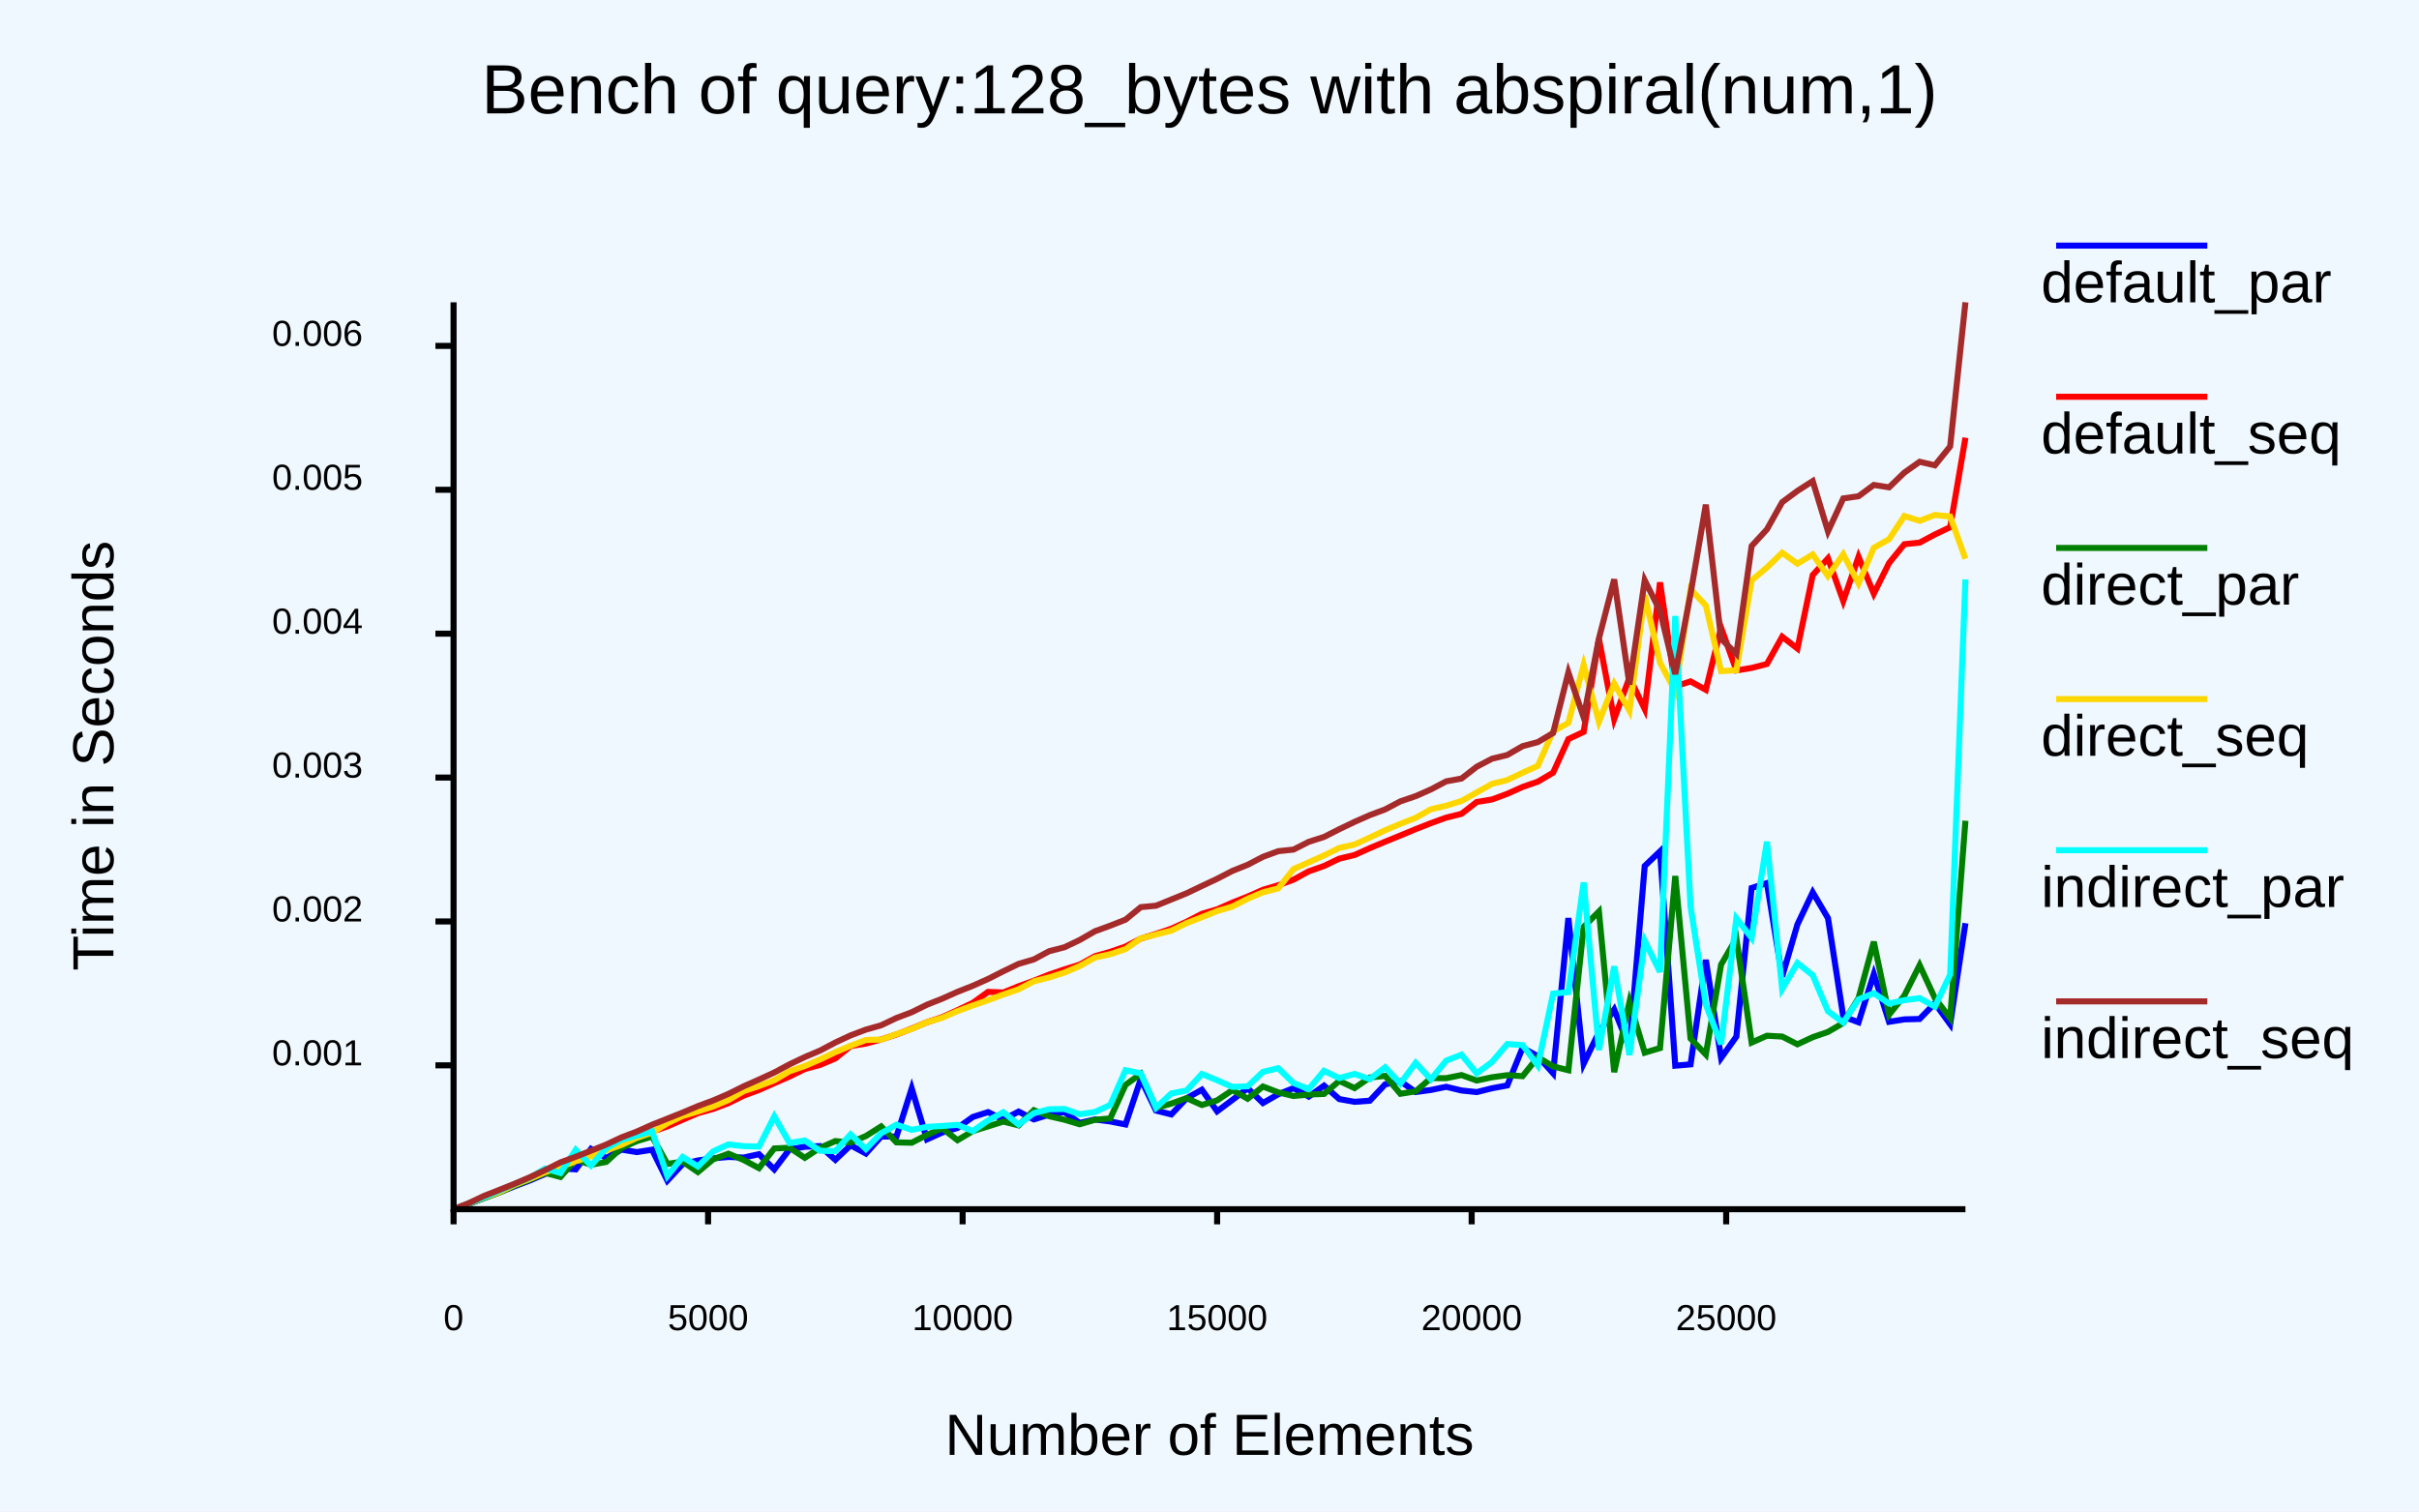
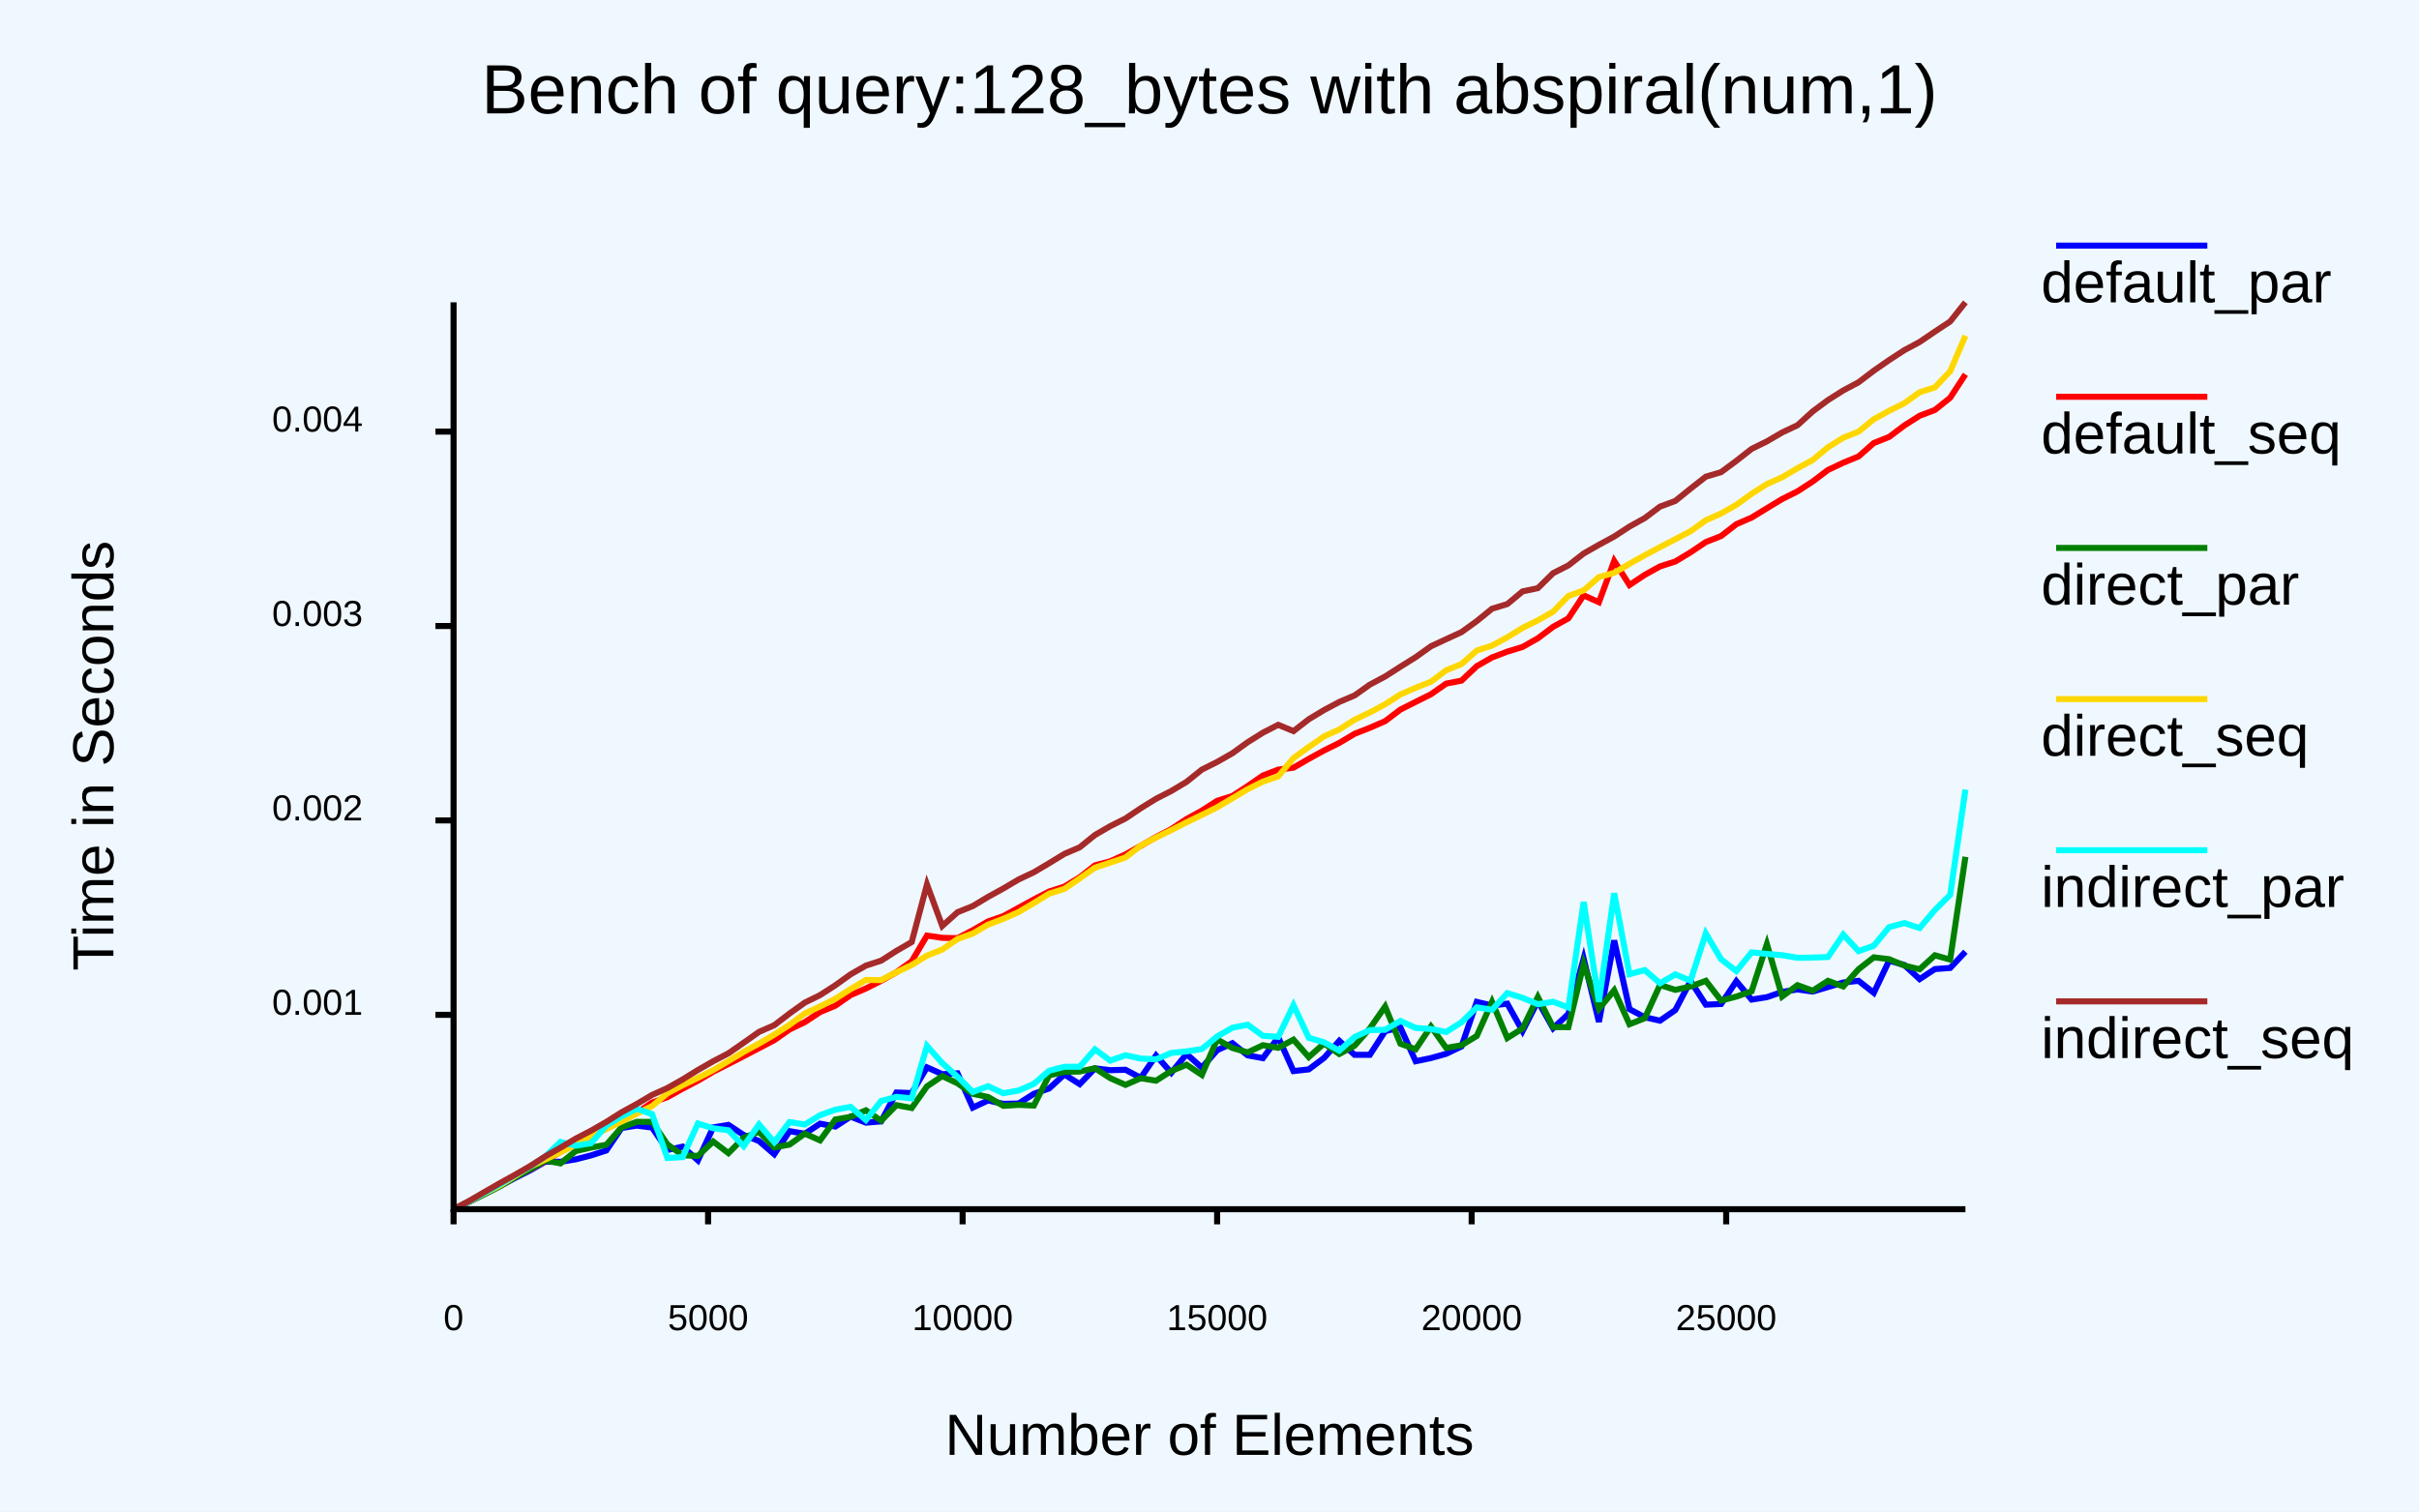
<svg xmlns="http://www.w3.org/2000/svg" class="poloto" height="500" viewBox="0 0 800 500" width="800">
  <rect class="poloto_background" fill="white" height="500" width="800" x="0" y="0" />
  <style>
.poloto {
font-family: "Arial";
stroke-width:2;
}
.poloto_text{fill: var(--poloto_fg_color,black);  }
.poloto_axis_lines{stroke: var(--poloto_fg_color,black);stoke-width:3;fill:none}
.poloto_background{fill: var(--poloto_bg_color,aliceblue); }
.poloto0stroke{stroke:  var(--poloto_color0,blue); }
.poloto1stroke{stroke:  var(--poloto_color1,red); }
.poloto2stroke{stroke:  var(--poloto_color2,green); }
.poloto3stroke{stroke:  var(--poloto_color3,gold); }
.poloto4stroke{stroke:  var(--poloto_color4,aqua); }
.poloto5stroke{stroke:  var(--poloto_color5,brown); }
.poloto6stroke{stroke:  var(--poloto_color6,lime); }
.poloto7stroke{stroke:  var(--poloto_color7,chocolate); }
.poloto0fill{fill:var(--poloto_color0,blue);}
.poloto1fill{fill:var(--poloto_color1,red);}
.poloto2fill{fill:var(--poloto_color2,green);}
.poloto3fill{fill:var(--poloto_color3,gold);}
.poloto4fill{fill:var(--poloto_color4,aqua);}
.poloto5fill{fill:var(--poloto_color5,brown);}
.poloto6fill{fill:var(--poloto_color6,lime);}
.poloto7fill{fill:var(--poloto_color7,chocolate);}
</style>
  <line class="poloto_axis_lines" stroke="black" x1="150" x2="150" y1="400" y2="405" />
  <text alignment-baseline="start" class="poloto_text" text-anchor="middle" x="150" y="440">
0
</text>
  <line class="poloto_axis_lines" stroke="black" x1="234.175" x2="234.175" y1="400" y2="405" />
  <text alignment-baseline="start" class="poloto_text" text-anchor="middle" x="234.175" y="440">
5000
</text>
  <line class="poloto_axis_lines" stroke="black" x1="318.35" x2="318.35" y1="400" y2="405" />
  <text alignment-baseline="start" class="poloto_text" text-anchor="middle" x="318.35" y="440">
10000
</text>
  <line class="poloto_axis_lines" stroke="black" x1="402.525" x2="402.525" y1="400" y2="405" />
  <text alignment-baseline="start" class="poloto_text" text-anchor="middle" x="402.525" y="440">
15000
</text>
  <line class="poloto_axis_lines" stroke="black" x1="486.7" x2="486.7" y1="400" y2="405" />
  <text alignment-baseline="start" class="poloto_text" text-anchor="middle" x="486.7" y="440">
20000
</text>
  <line class="poloto_axis_lines" stroke="black" x1="570.875" x2="570.875" y1="400" y2="405" />
  <text alignment-baseline="start" class="poloto_text" text-anchor="middle" x="570.875" y="440">
25000
</text>
-   <line class="poloto_axis_lines" stroke="black" x1="150" x2="144" y1="352.408" y2="352.408" />
-   <text alignment-baseline="middle" class="poloto_text" text-anchor="end" x="120" y="352.408">
+   <line class="poloto_axis_lines" stroke="black" x1="150" x2="144" y1="335.698" y2="335.698" />
+   <text alignment-baseline="middle" class="poloto_text" text-anchor="end" x="120" y="335.698">
0.001
</text>
-   <line class="poloto_axis_lines" stroke="black" x1="150" x2="144" y1="304.81" y2="304.81" />
-   <text alignment-baseline="middle" class="poloto_text" text-anchor="end" x="120" y="304.81">
+   <line class="poloto_axis_lines" stroke="black" x1="150" x2="144" y1="271.389" y2="271.389" />
+   <text alignment-baseline="middle" class="poloto_text" text-anchor="end" x="120" y="271.389">
0.002
</text>
-   <line class="poloto_axis_lines" stroke="black" x1="150" x2="144" y1="257.212" y2="257.212" />
-   <text alignment-baseline="middle" class="poloto_text" text-anchor="end" x="120" y="257.212">
+   <line class="poloto_axis_lines" stroke="black" x1="150" x2="144" y1="207.08" y2="207.08" />
+   <text alignment-baseline="middle" class="poloto_text" text-anchor="end" x="120" y="207.08">
0.003
</text>
-   <line class="poloto_axis_lines" stroke="black" x1="150" x2="144" y1="209.614" y2="209.614" />
-   <text alignment-baseline="middle" class="poloto_text" text-anchor="end" x="120" y="209.614">
+   <line class="poloto_axis_lines" stroke="black" x1="150" x2="144" y1="142.771" y2="142.771" />
+   <text alignment-baseline="middle" class="poloto_text" text-anchor="end" x="120" y="142.771">
0.004
- </text>
-   <line class="poloto_axis_lines" stroke="black" x1="150" x2="144" y1="162.016" y2="162.016" />
-   <text alignment-baseline="middle" class="poloto_text" text-anchor="end" x="120" y="162.016">
- 0.005
- </text>
-   <line class="poloto_axis_lines" stroke="black" x1="150" x2="144" y1="114.418" y2="114.418" />
-   <text alignment-baseline="middle" class="poloto_text" text-anchor="end" x="120" y="114.418">
- 0.006
</text>
  <text alignment-baseline="middle" class="poloto_text" font-size="large" text-anchor="start" x="675" y="100">
default_par
</text>
  <line class="poloto0stroke" x1="680" x2="730" y1="81.25" y2="81.25" />
-   <polyline class="poloto0stroke" fill="none" points="650,305.394 644.949,338.824 639.899,331.883 634.848,337.068 629.798,337.198 624.747,338.009 619.697,322.254 614.646,338.157 609.596,336.281 604.545,303.723 599.495,295.177 594.444,305.786 589.394,323.062 584.343,292.122 579.293,293.738 574.242,342.892 569.192,349.979 564.141,317.528 559.091,352.09 554.04,352.521 548.99,281.624 543.939,286.453 538.889,346.57 533.838,333.95 528.788,341.436 523.737,351.854 518.687,303.698 513.636,355.038 508.586,349.394 503.535,346.601 498.485,359.056 493.434,359.99 488.384,361.257 483.333,360.728 478.283,359.507 473.232,360.552 468.182,361.236 463.131,357.662 458.081,358.697 453.03,364.102 447.98,364.478 442.929,363.572 437.879,359.122 432.828,362.74 427.778,359.954 422.727,361.981 417.677,364.87 412.626,359.982 407.576,363.841 402.525,367.612 397.475,360.479 392.424,363.305 387.374,368.643 382.323,367.377 377.273,356.943 372.222,371.962 367.172,370.967 362.121,370.306 357.071,371.456 352.02,367.862 346.97,368.723 341.919,370.284 336.869,367.711 331.818,370.336 326.768,367.877 321.717,369.494 316.667,373.118 311.616,374.622 306.566,376.892 301.515,360.035 296.465,375.967 291.414,375.958 286.364,381.579 281.313,378.856 276.263,383.652 271.212,379.128 266.162,379.342 261.111,380.174 256.061,386.826 251.01,381.799 245.96,382.906 240.909,382.72 235.859,383.163 230.808,383.875 225.758,385.083 220.707,390.535 215.657,380.317 210.606,381.108 205.556,380.281 200.505,383.06 195.455,380.052 190.404,386.834 185.354,386.472 180.303,388.326 175.253,390.486 170.202,392.396 165.152,394.389 160.101,396.254 155.05,398.228 150,399.999 " stroke="black" />
+   <polyline class="poloto0stroke" fill="none" points="650,314.826 644.949,320.192 639.899,320.563 634.848,323.885 629.798,319.209 624.747,317.795 619.697,328.422 614.646,324.449 609.596,325.007 604.545,326.508 599.495,328.002 594.444,327.299 589.394,328.128 584.343,329.853 579.293,330.656 574.242,324.577 569.192,332.115 564.141,332.342 559.091,324.536 554.04,334.132 548.99,337.631 543.939,336.487 538.889,333.812 533.838,311.089 528.788,338.043 523.737,317.105 518.687,335.419 513.636,340.131 508.586,331.158 503.535,341.07 498.485,332.004 493.434,332.61 488.384,331.429 483.333,346.161 478.283,348.59 473.232,350.004 468.182,351.052 463.131,339.861 458.081,341.11 453.03,348.924 447.98,348.938 442.929,344.299 437.879,349.962 432.828,353.742 427.778,354.307 422.727,343.144 417.677,350.028 412.626,349.103 407.576,345.08 402.525,347.406 397.475,353.17 392.424,348.667 387.374,354.853 382.323,349.158 377.273,356.537 372.222,353.872 367.172,354.008 362.121,353.396 357.071,358.629 352.02,355.41 346.97,360.056 341.919,361.823 336.869,365.029 331.818,365.141 326.768,364.027 321.717,366.384 316.667,355.047 311.616,355.331 306.566,353.067 301.515,361.579 296.465,361.384 291.414,370.955 286.364,371.366 281.313,369.375 276.263,372.654 271.212,371.703 266.162,375.036 261.111,374.175 256.061,381.801 251.01,377.44 245.96,375.451 240.909,372.109 235.859,372.93 230.808,383.848 225.758,379.303 220.707,380.41 215.657,372.992 210.606,372.344 205.556,373.142 200.505,380.579 195.455,382.204 190.404,383.507 185.354,384.308 180.303,384.285 175.253,387.195 170.202,389.734 165.152,392.419 160.101,395.027 155.05,397.606 150,400 " stroke="black" />
  <text alignment-baseline="middle" class="poloto_text" font-size="large" text-anchor="start" x="675" y="150">
default_seq
</text>
  <line class="poloto1stroke" x1="680" x2="730" y1="131.25" y2="131.25" />
-   <polyline class="poloto1stroke" fill="none" points="650,144.801 644.949,174.391 639.899,176.799 634.848,179.499 629.798,180.024 624.747,186.239 619.697,196.378 614.646,184.181 609.596,198.798 604.545,184.702 599.495,190.212 594.444,214.535 589.394,210.625 584.343,219.653 579.293,220.949 574.242,221.77 569.192,207.621 564.141,228.19 559.091,225.399 554.04,227.053 548.99,192.65 543.939,234.548 538.889,224.122 533.838,237.884 528.788,211.331 523.737,242.11 518.687,244.475 513.636,255.603 508.586,258.562 503.535,260.322 498.485,262.586 493.434,264.456 488.384,265.29 483.333,269.212 478.283,270.462 473.232,272.291 468.182,274.278 463.131,276.375 458.081,278.432 453.03,280.553 447.98,282.827 442.929,284.037 437.879,286.463 432.828,288.225 427.778,290.989 422.727,292.834 417.677,294.335 412.626,296.573 407.576,298.576 402.525,300.799 397.475,302.297 392.424,304.911 387.374,307.21 382.323,308.911 377.273,310.489 372.222,313.112 367.172,314.866 362.121,316.3 357.071,319.093 352.02,320.669 346.97,322.398 341.919,324.405 336.869,326.244 331.818,328.305 326.768,328.107 321.717,331.749 316.667,334.15 311.616,336.459 306.566,338.154 301.515,340.252 296.465,342.195 291.414,343.838 286.364,345.204 281.313,346.042 276.263,350.109 271.212,352.268 266.162,353.627 261.111,356.102 256.061,358.311 251.01,360.55 245.96,362.417 240.909,364.911 235.859,366.827 230.808,368.233 225.758,370.405 220.707,372.619 215.657,374.348 210.606,375.877 205.556,378.343 200.505,380.26 195.455,382.193 190.404,384.051 185.354,385.942 180.303,388.033 175.253,390.115 170.202,392.079 165.152,394.12 160.101,396.087 155.05,398.133 150,400 " stroke="black" />
+   <polyline class="poloto1stroke" fill="none" points="650,123.836 644.949,131.575 639.899,135.62 634.848,137.528 629.798,140.749 624.747,144.543 619.697,146.542 614.646,150.997 609.596,153.069 604.545,155.455 599.495,159.274 594.444,162.552 589.394,165.072 584.343,168.128 579.293,171.212 574.242,173.398 569.192,177.32 564.141,179.311 559.091,182.704 554.04,185.745 548.99,187.367 543.939,190.162 538.889,193.534 533.838,185.554 528.788,199.215 523.737,196.934 518.687,204.547 513.636,207.351 508.586,211.147 503.535,214.011 498.485,215.555 493.434,217.483 488.384,220.365 483.333,225.15 478.283,226.129 473.232,229.662 468.182,232.17 463.131,234.728 458.081,238.548 453.03,240.745 447.98,242.734 442.929,245.75 437.879,248.253 432.828,251.024 427.778,253.946 422.727,254.584 417.677,256.521 412.626,260.017 407.576,263.302 402.525,264.905 397.475,268.145 392.424,270.917 387.374,274.254 382.323,276.895 377.273,279.784 372.222,282.626 367.172,284.91 362.121,286.252 357.071,290.211 352.02,293.275 346.97,294.906 341.919,297.524 336.869,300.282 331.818,303.04 326.768,304.798 321.717,307.704 316.667,310.346 311.616,310.231 306.566,309.486 301.515,317.984 296.465,321.589 291.414,324.446 286.364,326.986 281.313,329.178 276.263,332.664 271.212,334.783 266.162,338.124 261.111,340.546 256.061,344.076 251.01,346.721 245.96,349.364 240.909,351.953 235.859,354.516 230.808,357.498 225.758,360.123 220.707,362.93 215.657,364.714 210.606,368.11 205.556,370.727 200.505,373.29 195.455,376.011 190.404,378.438 185.354,381.021 180.303,384.024 175.253,386.876 170.202,389.375 165.152,392.019 160.101,394.661 155.05,397.478 150,399.999 " stroke="black" />
  <text alignment-baseline="middle" class="poloto_text" font-size="large" text-anchor="start" x="675" y="200">
direct_par
</text>
  <line class="poloto2stroke" x1="680" x2="730" y1="181.25" y2="181.25" />
-   <polyline class="poloto2stroke" fill="none" points="650,271.493 644.949,336.774 639.899,330.189 634.848,319.264 629.798,329.321 624.747,335.654 619.697,311.52 614.646,330.148 609.596,338.404 604.545,341.349 599.495,343.096 594.444,345.449 589.394,342.88 584.343,342.615 579.293,344.873 574.242,310.419 569.192,319.094 564.141,348.815 559.091,343.533 554.04,289.77 548.99,346.696 543.939,348.211 538.889,331.423 533.838,354.655 528.788,301.519 523.737,306.598 518.687,354.028 513.636,352.757 508.586,349.703 503.535,355.992 498.485,355.656 493.434,356.355 488.384,357.432 483.333,355.626 478.283,356.655 473.232,356.634 468.182,361.001 463.131,361.819 458.081,355.886 453.03,356.432 447.98,359.93 442.929,357.563 437.879,361.865 432.828,362.074 427.778,362.551 422.727,361.341 417.677,359.412 412.626,363.45 407.576,360.607 402.525,363.992 397.475,365.528 392.424,363.257 387.374,365.058 382.323,366.491 377.273,355.203 372.222,358.877 367.172,369.977 362.121,370.412 357.071,371.899 352.02,370.393 346.97,369.237 341.919,367.25 336.869,372.277 331.818,371.002 326.768,372.602 321.717,374.162 316.667,377.167 311.616,373.253 306.566,375.417 301.515,378.005 296.465,377.888 291.414,372.616 286.364,375.794 281.313,377.952 276.263,377.463 271.212,379.681 266.162,382.997 261.111,379.674 256.061,379.901 251.01,386.412 245.96,383.725 240.909,381.631 235.859,383.472 230.808,387.71 225.758,384.252 220.707,385.03 215.657,375.951 210.606,377.478 205.556,379.713 200.505,384.359 195.455,385.277 190.404,383.654 185.354,389.322 180.303,388.003 175.253,390.195 170.202,392.173 165.152,394.431 160.101,396.328 155.05,398.188 150,399.998 " stroke="black" />
+   <polyline class="poloto2stroke" fill="none" points="650,283.427 644.949,317.427 639.899,316.003 634.848,320.626 629.798,319.413 624.747,317.291 619.697,316.684 614.646,320.62 609.596,326.312 604.545,324.449 599.495,327.712 594.444,325.887 589.394,329.637 584.343,312.306 579.293,327.9 574.242,329.668 569.192,330.977 564.141,324.44 559.091,326.337 554.04,327.436 548.99,325.829 543.939,336.827 538.889,338.81 533.838,327.586 528.788,333.749 523.737,318.836 518.687,339.774 513.636,339.746 508.586,329.802 503.535,340.212 498.485,343.373 493.434,331.407 488.384,342.703 483.333,345.773 478.283,346.645 473.232,339.571 468.182,347.082 463.131,345.251 458.081,332.962 453.03,340.198 447.98,345.927 442.929,348.646 437.879,345.187 432.828,349.675 427.778,343.911 422.727,346.616 417.677,345.746 412.626,348.116 407.576,346.676 402.525,343.828 397.475,355.574 392.424,352.214 387.374,354.269 382.323,357.486 377.273,356.668 372.222,358.869 367.172,356.651 362.121,353.36 357.071,354.448 352.02,354.567 346.97,355.708 341.919,365.706 336.869,365.487 331.818,365.807 326.768,362.873 321.717,361.84 316.667,358.348 311.616,355.961 306.566,359.372 301.515,366.522 296.465,365.578 291.414,370.732 286.364,367.287 281.313,369.441 276.263,370.321 271.212,377.23 266.162,374.993 261.111,378.623 256.061,379.564 251.01,374.392 245.96,376.346 240.909,381.448 235.859,377.613 230.808,382.377 225.758,382.16 220.707,378.541 215.657,371.111 210.606,371.097 205.556,372.94 200.505,378.692 195.455,379.59 190.404,380.766 185.354,384.846 180.303,383.868 175.253,386.783 170.202,389.494 165.152,392.524 160.101,395.105 155.05,397.568 150,399.998 " stroke="black" />
  <text alignment-baseline="middle" class="poloto_text" font-size="large" text-anchor="start" x="675" y="250">
direct_seq
</text>
  <line class="poloto3stroke" x1="680" x2="730" y1="231.25" y2="231.25" />
-   <polyline class="poloto3stroke" fill="none" points="650,184.836 644.949,170.873 639.899,170.342 634.848,172.278 629.798,170.704 624.747,178.368 619.697,181.2 614.646,192.998 609.596,183.347 604.545,190.543 599.495,183.415 594.444,186.473 589.394,182.848 584.343,187.729 579.293,191.987 574.242,221.718 569.192,222.003 564.141,200.286 559.091,194.923 554.04,228.62 548.99,219.219 543.939,196.881 538.889,235.122 533.838,226.127 528.788,238.742 523.737,219.915 518.687,239.114 513.636,241.941 508.586,253.341 503.535,255.617 498.485,258.04 493.434,259.292 488.384,262.141 483.333,264.957 478.283,266.528 473.232,267.684 468.182,270.541 463.131,272.509 458.081,274.643 453.03,277.04 447.98,279.359 442.929,280.486 437.879,282.988 432.828,285.242 427.778,287.493 422.727,293.867 417.677,295.174 412.626,297.312 407.576,299.875 402.525,301.379 397.475,303.408 392.424,305.36 387.374,307.851 382.323,309.137 377.273,310.441 372.222,313.953 367.172,315.641 362.121,316.745 357.071,319.57 352.02,321.72 346.97,323.322 341.919,324.61 336.869,327.242 331.818,328.979 326.768,330.868 321.717,332.596 316.667,334.457 311.616,336.661 306.566,338.167 301.515,340.365 296.465,342.103 291.414,343.895 286.364,344.021 281.313,345.918 276.263,348.044 271.212,350.446 266.162,352.617 261.111,354.355 256.061,357.337 251.01,359.253 245.96,360.92 240.909,363.891 235.859,365.994 230.808,367.642 225.758,369.158 220.707,371.573 215.657,374.627 210.606,376.389 205.556,378.701 200.505,380.534 195.455,382.49 190.404,384.106 185.354,386.019 180.303,387.743 175.253,389.96 170.202,391.925 165.152,394.304 160.101,396.126 155.05,398.071 150,399.999 " stroke="black" />
+   <polyline class="poloto3stroke" fill="none" points="650,111.076 644.949,122.831 639.899,128.135 634.848,129.749 629.798,133.39 624.747,135.898 619.697,138.674 614.646,142.781 609.596,144.791 604.545,147.949 599.495,152.155 594.444,154.906 589.394,157.87 584.343,160.123 579.293,163.341 574.242,166.984 569.192,169.852 564.141,172.101 559.091,175.722 554.04,178.36 548.99,180.993 543.939,183.671 538.889,186.498 533.838,189.493 528.788,190.889 523.737,195.299 518.687,197.151 513.636,202.352 508.586,205.212 503.535,207.705 498.485,210.816 493.434,213.549 488.384,215.205 483.333,219.667 478.283,221.709 473.232,225.525 468.182,227.5 463.131,229.715 458.081,232.968 453.03,235.682 447.98,238.067 442.929,241.295 437.879,243.606 432.828,247.097 427.778,250.755 422.727,256.819 417.677,258.549 412.626,261.059 407.576,264.051 402.525,267.054 397.475,269.569 392.424,272.021 387.374,274.595 382.323,277.051 377.273,279.71 372.222,283.646 367.172,285.333 362.121,287.011 357.071,290.581 352.02,294.031 346.97,295.602 341.919,298.703 336.869,301.711 331.818,303.932 326.768,305.861 321.717,308.803 316.667,310.618 311.616,314.094 306.566,316.092 301.515,319.219 296.465,321.62 291.414,324.221 286.364,324.159 281.313,327.167 276.263,330.391 271.212,332.916 266.162,335.257 261.111,339 256.061,342.246 251.01,345.204 245.96,347.95 240.909,350.993 235.859,353.99 230.808,356.559 225.758,358.991 220.707,361.672 215.657,365.889 210.606,368.374 205.556,370.998 200.505,373.474 195.455,375.747 190.404,378.597 185.354,381.139 180.303,383.569 175.253,385.955 170.202,389.132 165.152,392.246 160.101,394.813 155.05,397.441 150,399.997 " stroke="black" />
  <text alignment-baseline="middle" class="poloto_text" font-size="large" text-anchor="start" x="675" y="300">
indirect_par
</text>
  <line class="poloto4stroke" x1="680" x2="730" y1="281.25" y2="281.25" />
-   <polyline class="poloto4stroke" fill="none" points="650,191.666 644.949,322.353 639.899,332.98 634.848,330.185 629.798,330.851 624.747,331.967 619.697,328.543 614.646,330.589 609.596,338.249 604.545,334.52 599.495,322.596 594.444,318.567 589.394,327.155 584.343,278.428 579.293,310.285 574.242,303.784 569.192,345.412 564.141,332.297 559.091,299.919 554.04,203.769 548.99,321.49 543.939,311.265 538.889,348.993 533.838,319.67 528.788,347.366 523.737,291.913 518.687,328.195 513.636,328.689 508.586,352.477 503.535,345.705 498.485,345.36 493.434,351.292 488.384,355.049 483.333,348.874 478.283,350.852 473.232,357.033 468.182,351.567 463.131,358.433 458.081,353.055 453.03,356.953 447.98,355.26 442.929,356.625 437.879,354.215 432.828,360.239 427.778,358.273 422.727,353.364 417.677,354.569 412.626,359.339 407.576,359.547 402.525,357.33 397.475,355.262 392.424,360.728 387.374,361.714 382.323,366.418 377.273,355.047 372.222,354.025 367.172,365.509 362.121,367.84 357.071,368.585 352.02,366.838 346.97,366.942 341.919,368.213 336.869,371.976 331.818,367.919 326.768,370.623 321.717,374.154 316.667,372.086 311.616,372.473 306.566,372.748 301.515,373.748 296.465,372.037 291.414,374.864 286.364,380.097 281.313,375.243 276.263,380.785 271.212,380.675 266.162,377.267 261.111,378.111 256.061,369.309 251.01,379.269 245.96,379.142 240.909,378.575 235.859,380.863 230.808,385.849 225.758,382.714 220.707,389.042 215.657,374.22 210.606,375.658 205.556,377.063 200.505,379.821 195.455,385.541 190.404,380.358 185.354,388.021 180.303,386.575 175.253,389.578 170.202,391.629 165.152,393.871 160.101,396.047 155.05,398.064 150,399.999 " stroke="black" />
+   <polyline class="poloto4stroke" fill="none" points="650,261.192 644.949,296.018 639.899,301.017 634.848,306.985 629.798,305.342 624.747,306.696 619.697,312.84 614.646,314.62 609.596,309.144 604.545,316.573 599.495,316.762 594.444,316.834 589.394,315.964 584.343,315.555 579.293,315.034 574.242,321.225 569.192,317.317 564.141,308.774 559.091,324.404 554.04,322.315 548.99,325.256 543.939,320.885 538.889,322.258 533.838,295.465 528.788,331.406 523.737,298.369 518.687,333.27 513.636,331.357 508.586,332.197 503.535,330.08 498.485,328.52 493.434,334.02 488.384,333.221 483.333,338.17 478.283,341.367 473.232,340.388 468.182,340.028 463.131,337.722 458.081,340.645 453.03,340.739 447.98,343.032 442.929,347.549 437.879,344.786 432.828,343.287 427.778,332.497 422.727,342.978 417.677,342.642 412.626,338.977 407.576,339.963 402.525,342.871 397.475,347.009 392.424,347.804 387.374,348.302 382.323,350.408 377.273,350.155 372.222,349.07 367.172,350.854 362.121,347.111 357.071,352.866 352.02,352.888 346.97,354.188 341.919,358.524 336.869,360.731 331.818,361.627 326.768,359.307 321.717,361.217 316.667,356.165 311.616,351.669 306.566,345.971 301.515,363.324 296.465,362.834 291.414,364.2 286.364,370.501 281.313,366.156 276.263,367.061 271.212,368.903 266.162,371.983 261.111,371.181 256.061,377.837 251.01,371.947 245.96,379.125 240.909,373.886 235.859,373.223 230.808,371.661 225.758,382.758 220.707,383.051 215.657,368.55 210.606,366.77 205.556,369.322 200.505,372.357 195.455,378.173 190.404,378.979 185.354,377.755 180.303,382.575 175.253,385.95 170.202,388.807 165.152,391.895 160.101,394.646 155.05,397.44 150,400 " stroke="black" />
  <text alignment-baseline="middle" class="poloto_text" font-size="large" text-anchor="start" x="675" y="350">
indirect_seq
</text>
  <line class="poloto5stroke" x1="680" x2="730" y1="331.25" y2="331.25" />
-   <polyline class="poloto5stroke" fill="none" points="650,100 644.949,147.658 639.899,153.928 634.848,152.755 629.798,156.33 624.747,161.211 619.697,160.416 614.646,164.156 609.596,164.873 604.545,175.773 599.495,159.143 594.444,162.381 589.394,166.124 584.343,175.123 579.293,180.612 574.242,216.311 569.192,211.323 564.141,166.939 559.091,196.467 554.04,222.99 548.99,202.061 543.939,191.97 538.889,226.464 533.838,191.648 528.788,211.211 523.737,237.307 518.687,222.441 513.636,242.475 508.586,245.487 503.535,246.826 498.485,249.746 493.434,250.984 488.384,253.621 483.333,257.537 478.283,258.467 473.232,261.13 468.182,263.36 463.131,265.079 458.081,267.75 453.03,269.638 447.98,271.862 442.929,274.287 437.879,276.848 432.828,278.471 427.778,281.034 422.727,281.569 417.677,283.43 412.626,286.062 407.576,288.09 402.525,290.699 397.475,293.077 392.424,295.488 387.374,297.545 382.323,299.6 377.273,300.079 372.222,304.221 367.172,306.2 362.121,308.045 357.071,310.942 352.02,313.351 346.97,314.652 341.919,317.36 336.869,318.843 331.818,321.284 326.768,323.836 321.717,326.094 316.667,328.09 311.616,330.348 306.566,332.347 301.515,334.835 296.465,336.748 291.414,339.152 286.364,340.595 281.313,342.498 276.263,344.85 271.212,347.518 266.162,349.662 261.111,352.067 256.061,354.771 251.01,357.105 245.96,359.336 240.909,361.846 235.859,364.026 230.808,365.89 225.758,368.034 220.707,370.048 215.657,372.046 210.606,374.313 205.556,376.225 200.505,378.602 195.455,380.635 190.404,382.649 185.354,384.505 180.303,387.058 175.253,389.41 170.202,391.577 165.152,393.594 160.101,395.586 155.05,397.984 150,399.999 " stroke="black" />
+   <polyline class="poloto5stroke" fill="none" points="650,100 644.949,106.354 639.899,109.691 634.848,113.127 629.798,115.834 624.747,119.118 619.697,122.622 614.646,126.463 609.596,129.15 604.545,132.339 599.495,136.091 594.444,140.671 589.394,143.05 584.343,146 579.293,148.483 574.242,152.44 569.192,156.185 564.141,157.682 559.091,161.634 554.04,165.71 548.99,167.584 543.939,171.385 538.889,174.187 533.838,177.486 528.788,180.216 523.737,183.097 518.687,187.029 513.636,189.594 508.586,194.56 503.535,195.63 498.485,199.825 493.434,201.364 488.384,205.461 483.333,209.108 478.283,211.429 473.232,213.786 468.182,217.393 463.131,220.546 458.081,223.777 453.03,226.468 447.98,230.046 442.929,232.192 437.879,234.882 432.828,237.931 427.778,241.85 422.727,239.766 417.677,242.357 412.626,245.517 407.576,249.167 402.525,252.044 397.475,254.576 392.424,258.629 387.374,261.642 382.323,264.23 377.273,267.348 372.222,270.745 367.172,273.281 362.121,276.212 357.071,280.288 352.02,282.454 346.97,285.538 341.919,288.53 336.869,290.92 331.818,293.904 326.768,296.684 321.717,299.719 316.667,301.761 311.616,306.299 306.566,292.57 301.515,311.616 296.465,314.54 291.414,317.778 286.364,319.416 281.313,322.298 276.263,325.922 271.212,329.169 266.162,331.653 261.111,335.262 256.061,339.129 251.01,341.346 245.96,344.912 240.909,348.423 235.859,351.051 230.808,353.948 225.758,357.064 220.707,359.921 215.657,362.195 210.606,365.173 205.556,367.944 200.505,371.125 195.455,374.027 190.404,376.646 185.354,379.651 180.303,382.534 175.253,385.768 170.202,388.678 165.152,391.47 160.101,394.378 155.05,397.317 150,399.997 " stroke="black" />
  <text alignment-baseline="start" class="poloto_text" font-size="x-large" text-anchor="middle" x="400" y="37.5">
Bench of query:128_bytes with abspiral(num,1)
</text>
  <text alignment-baseline="start" class="poloto_text" font-size="large" text-anchor="middle" x="400" y="481.25">
Number of Elements
</text>
  <text alignment-baseline="start" class="poloto_text" font-size="large" text-anchor="middle" transform="rotate(-90,37.5,250)" x="37.5" y="250">
Time in Seconds
</text>
  <path class="poloto_axis_lines" d="M150,100 L150,400 L650,400" stroke="black" />
</svg>
